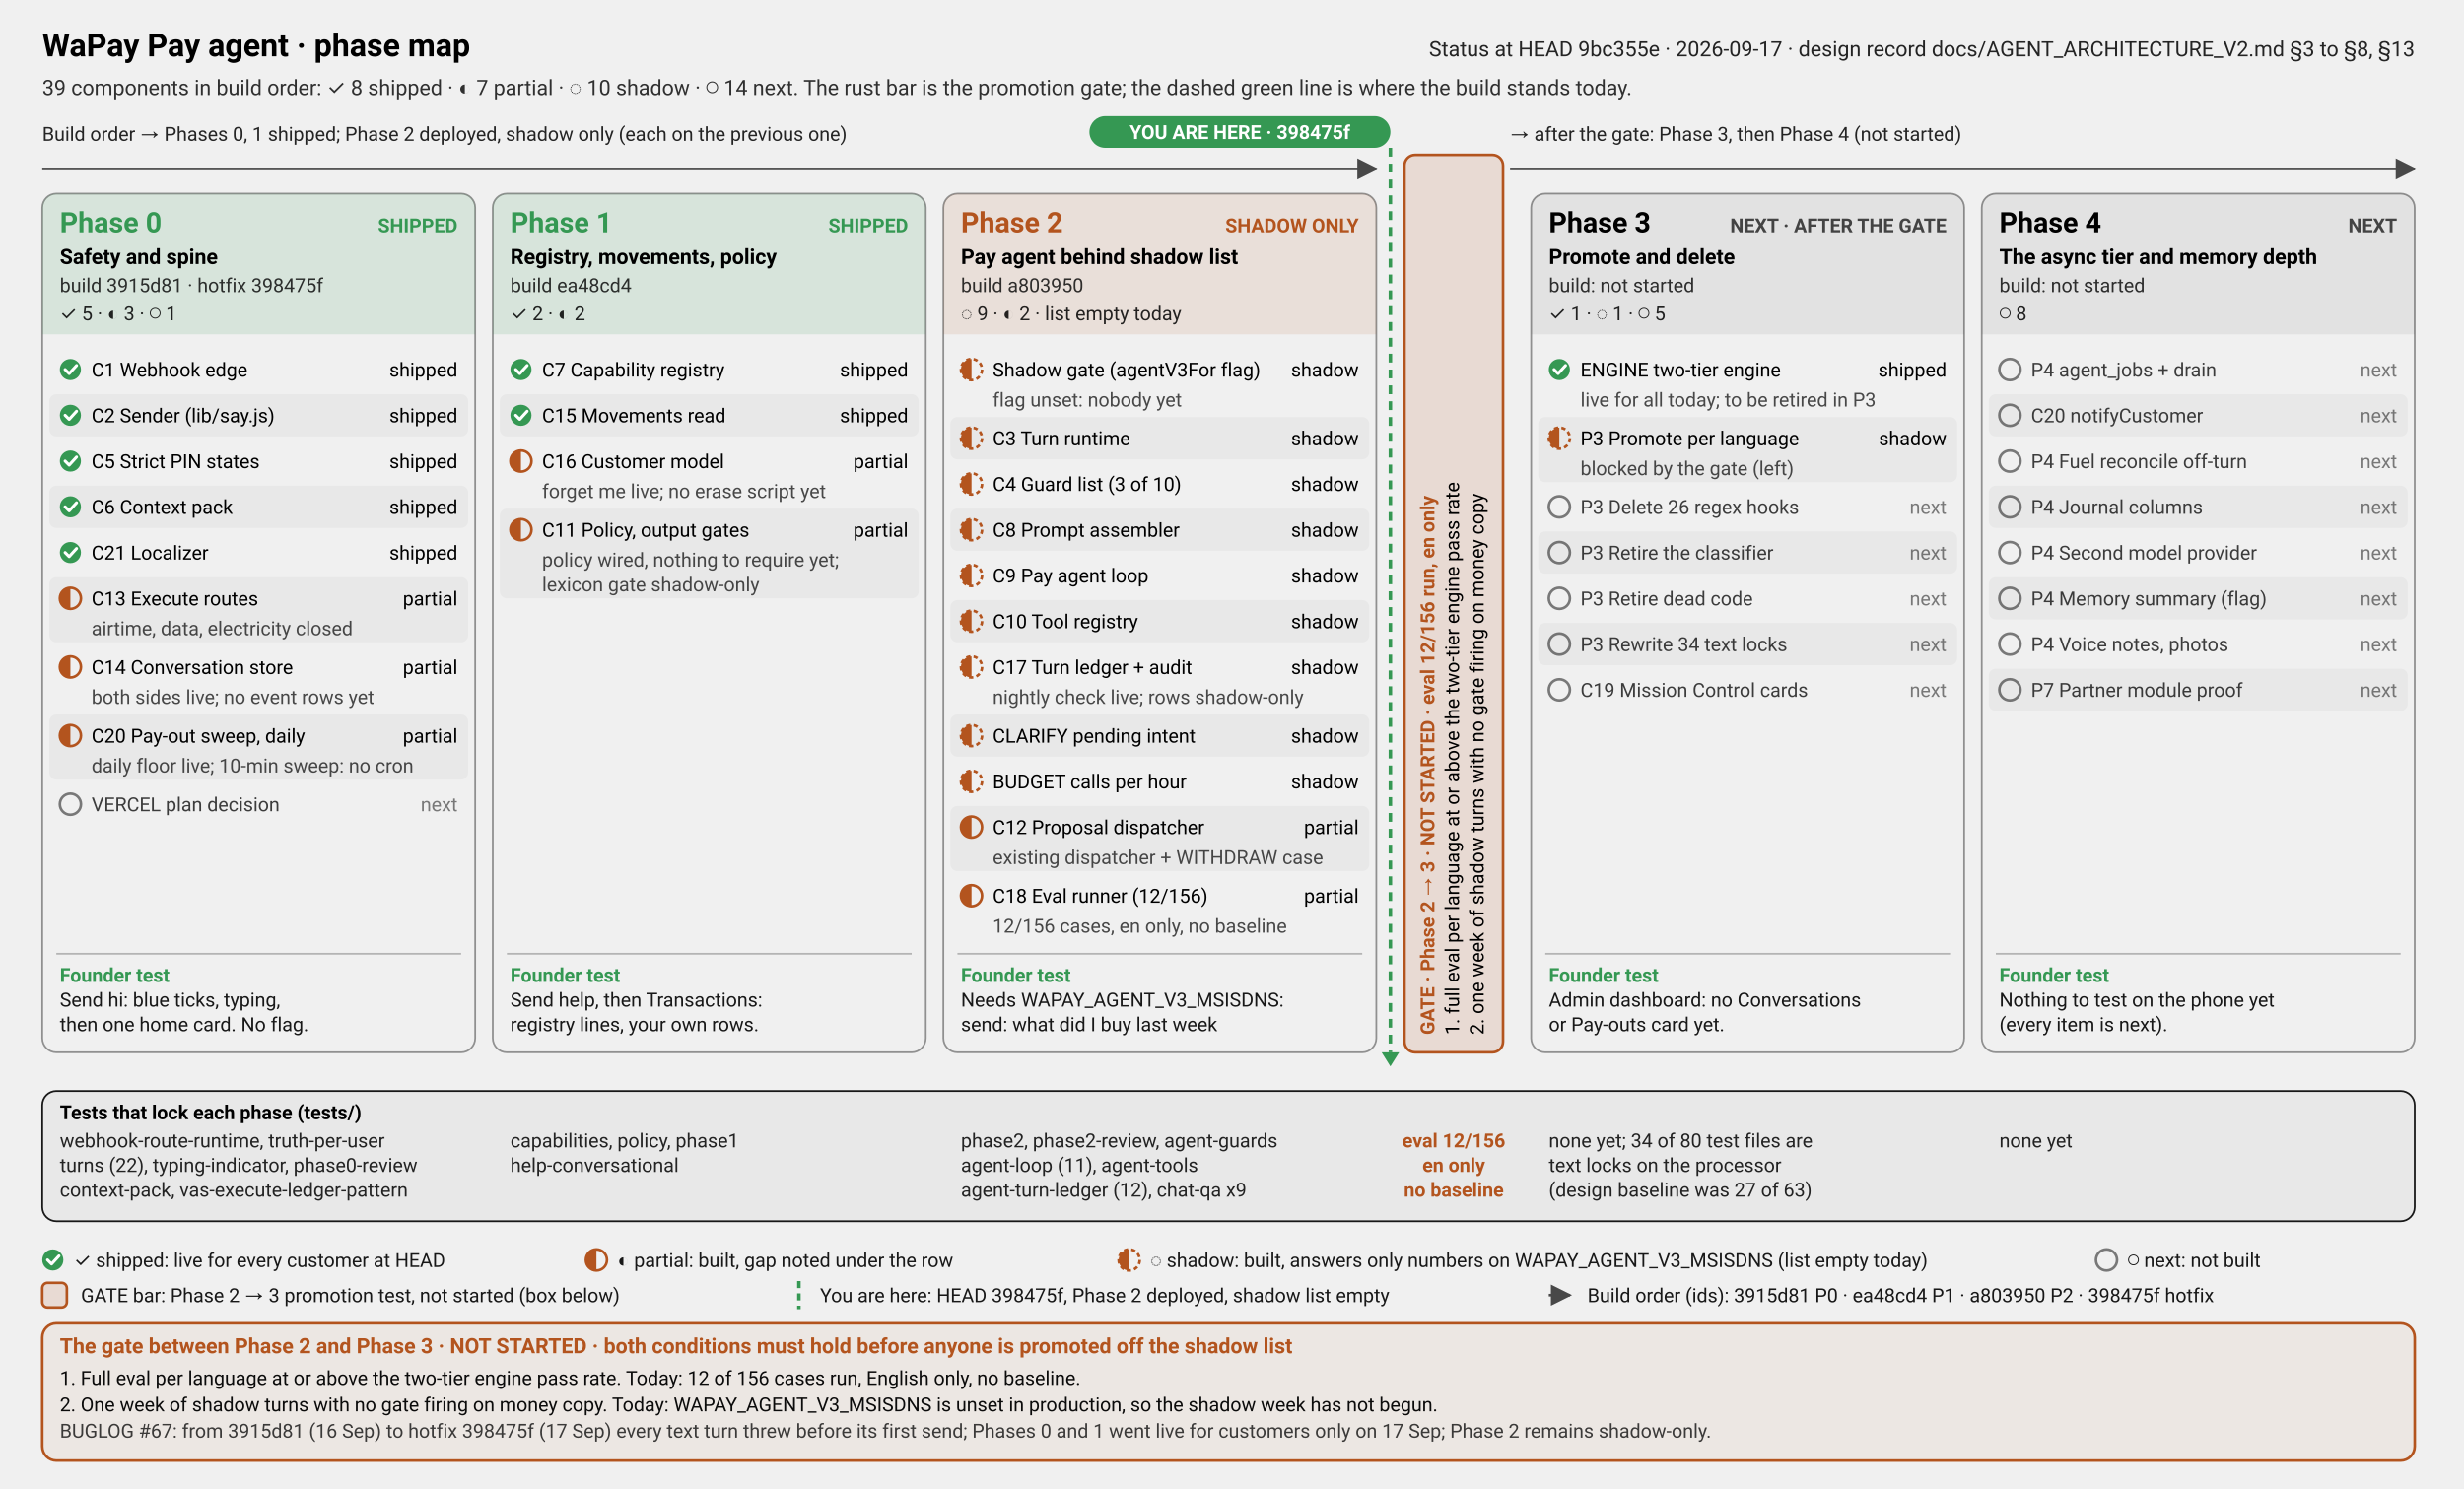
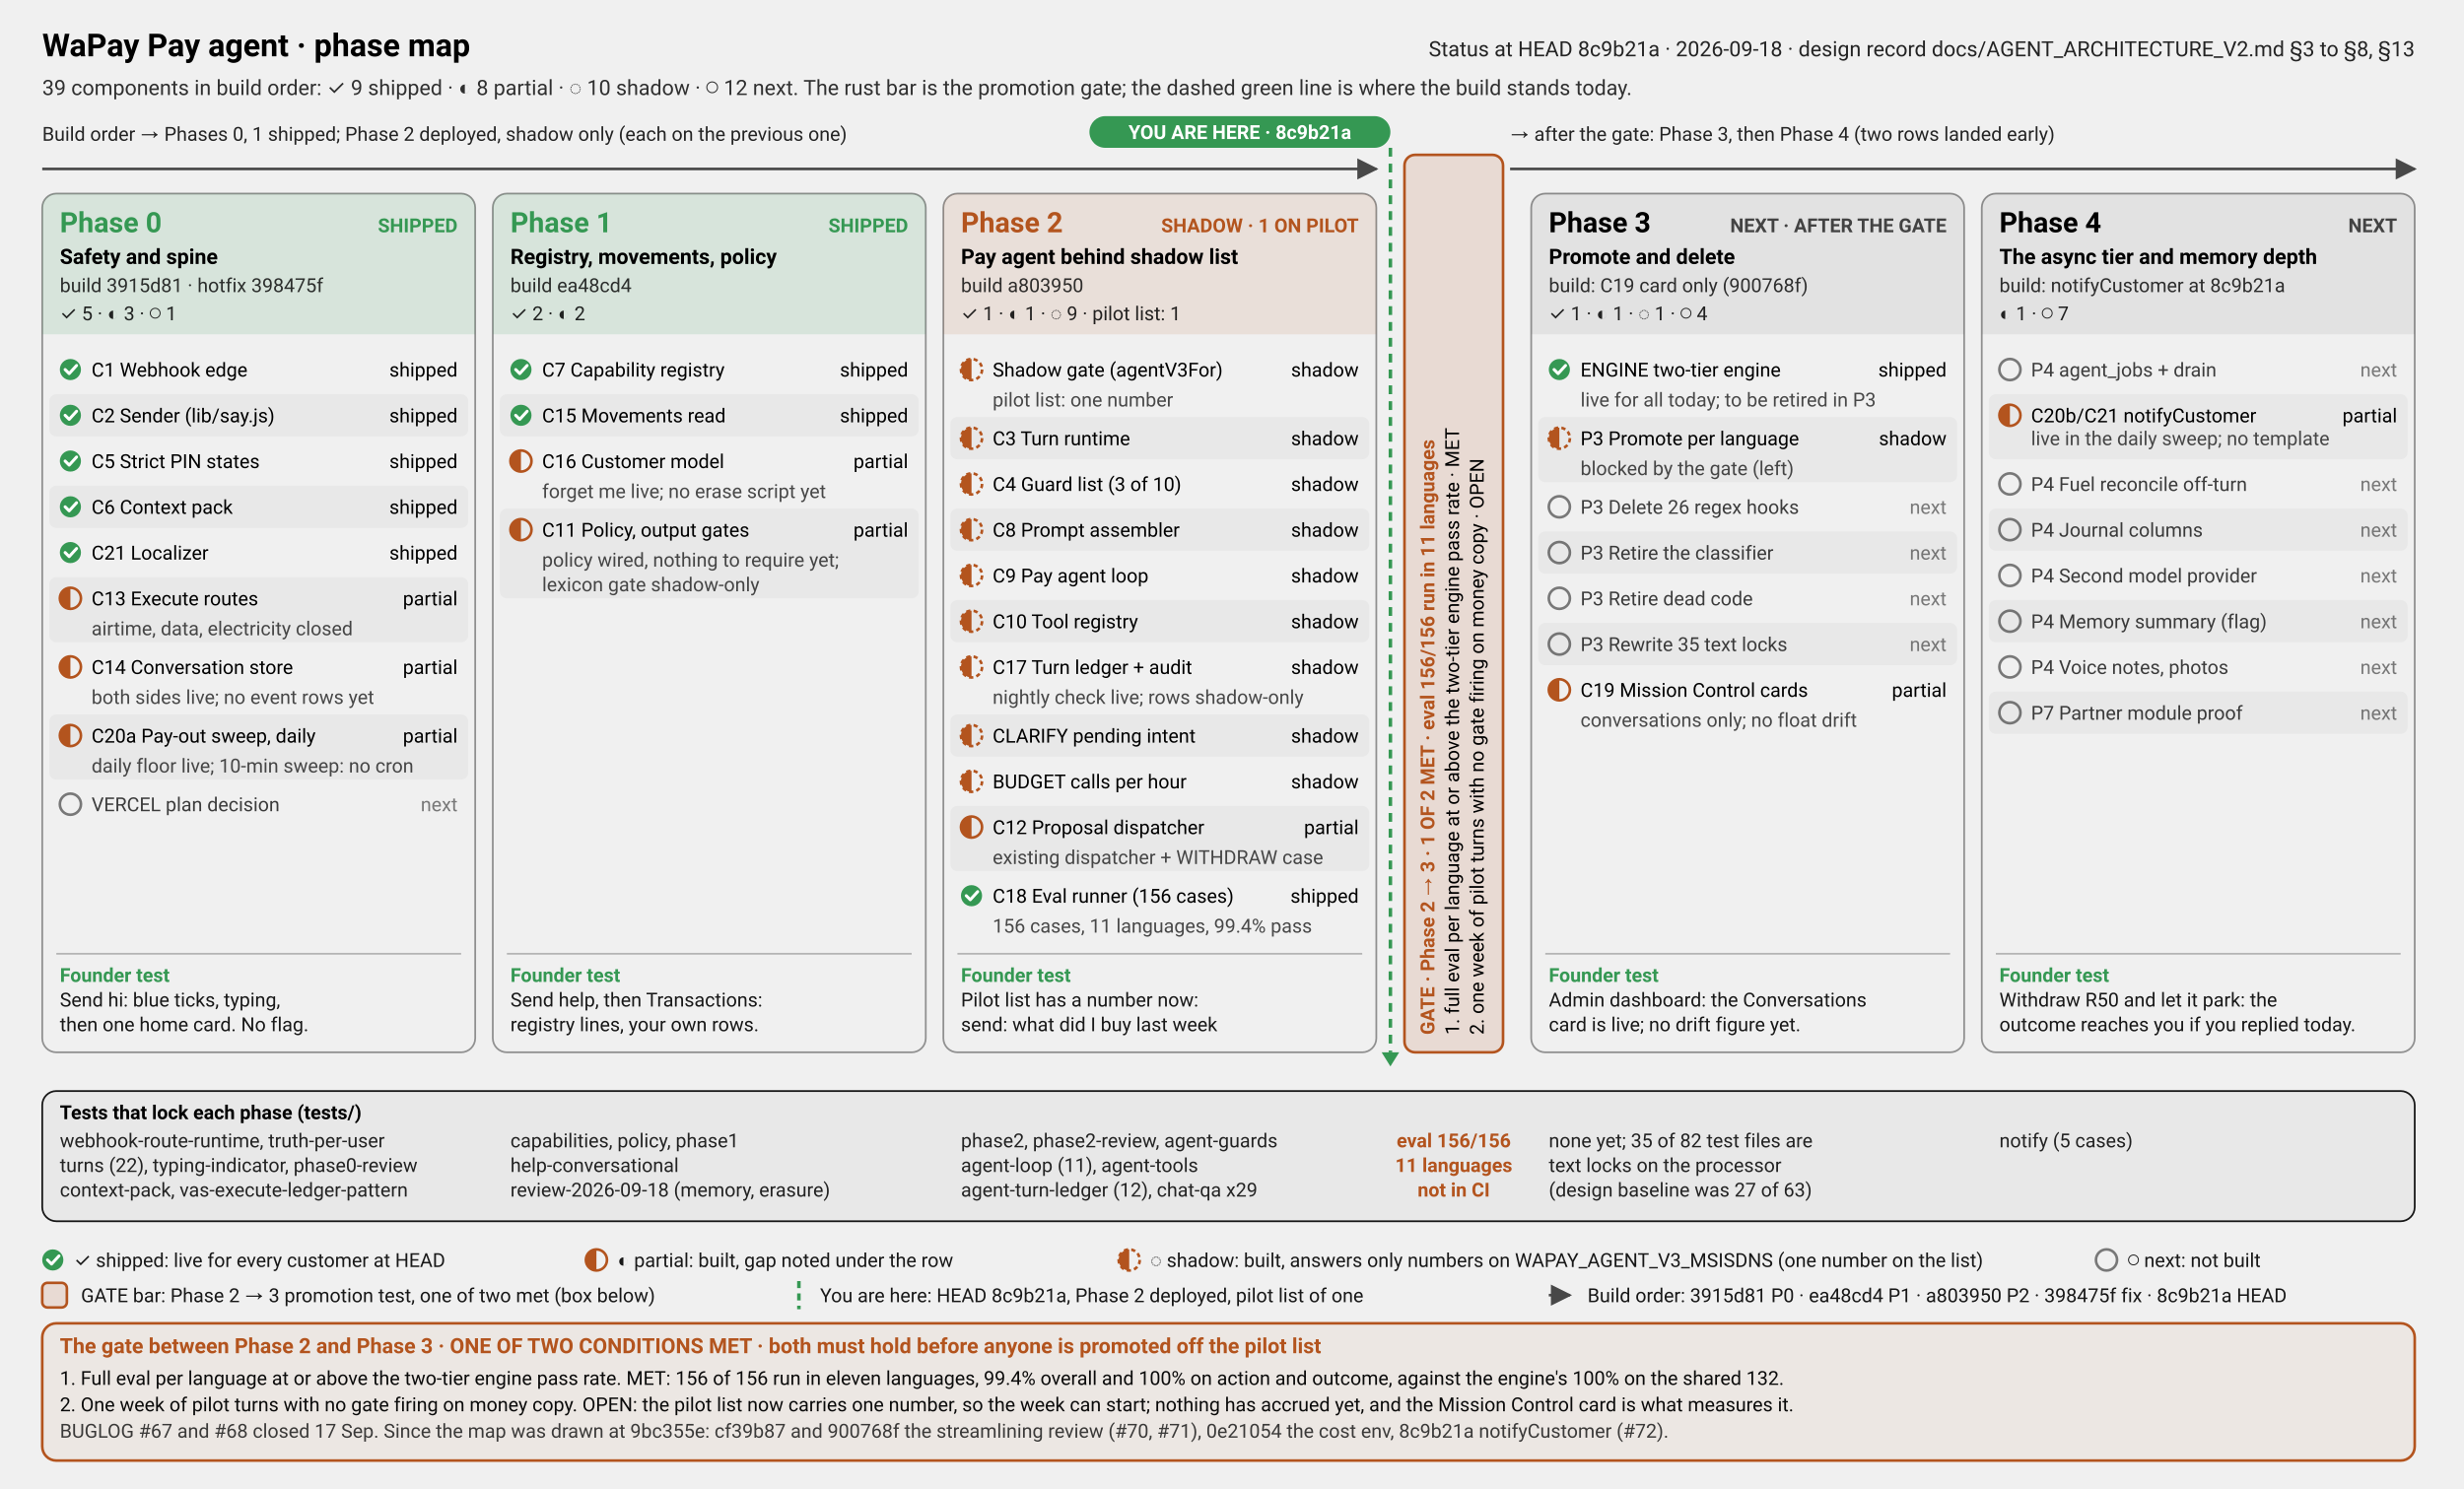
- <svg xmlns="http://www.w3.org/2000/svg" viewBox="0 0 1400 846" width="1400" height="846" role="img" aria-label="Phase map of the WaPay Pay agent build at HEAD 398475f on 2026-09-17. 39 components: 8 shipped, 7 partial, 10 shadow, 14 next. Phases 0 and 1 are shipped (builds 3915d81 and ea48cd4), Phase 2 (a803950) is deployed but answers only the empty shadow list, the promotion gate into Phase 3 has not started, and Phases 3 and 4 are next." font-family="system-ui, -apple-system, 'Segoe UI', Roboto, Helvetica, Arial, sans-serif" fill="currentColor" stroke="none">
+ <svg xmlns="http://www.w3.org/2000/svg" viewBox="0 0 1400 846" width="1400" height="846" role="img" aria-label="Phase map of the WaPay Pay agent build at HEAD 8c9b21a on 2026-09-18. 39 components: 9 shipped, 8 partial, 10 shadow, 12 next. Phases 0 and 1 are shipped (builds 3915d81 and ea48cd4), Phase 2 (a803950) is deployed behind a pilot list that now carries one number, the eval half of the promotion gate into Phase 3 is met and a week of clean turns is what remains, and most of Phases 3 and 4 is next." font-family="system-ui, -apple-system, 'Segoe UI', Roboto, Helvetica, Arial, sans-serif" fill="currentColor" stroke="none">
  <defs>
    <marker id="ah" viewBox="0 0 10 10" refX="9" refY="5" markerWidth="8" markerHeight="8" orient="auto-start-reverse">
      <path d="M0 0 L10 5 L0 10 z" fill="currentColor" />
    </marker>
  </defs>
  <text x="24" y="32" font-size="18" font-weight="600">WaPay Pay agent · phase map</text>
-   <text x="1372" y="32" font-size="12" text-anchor="end" opacity="0.85">Status at HEAD 9bc355e · 2026-09-17 · design record docs/AGENT_ARCHITECTURE_V2.md §3 to §8, §13</text>
-   <text x="24" y="54" font-size="12" opacity="0.8">39 components in build order: ✓ 8 shipped · ◐ 7 partial · ◌ 10 shadow · ○ 14 next. The rust bar is the promotion gate; the dashed green line is where the build stands today.</text>
+   <text x="1372" y="32" font-size="12" text-anchor="end" opacity="0.85">Status at HEAD 8c9b21a · 2026-09-18 · design record docs/AGENT_ARCHITECTURE_V2.md §3 to §8, §13</text>
+   <text x="24" y="54" font-size="12" opacity="0.8">39 components in build order: ✓ 9 shipped · ◐ 8 partial · ◌ 10 shadow · ○ 12 next. The rust bar is the promotion gate; the dashed green line is where the build stands today.</text>
  <line x1="24" y1="96" x2="782" y2="96" stroke="currentColor" stroke-width="1.5" opacity="0.7" marker-end="url(#ah)" />
  <text x="24" y="80" font-size="11" opacity="0.85">Build order → Phases 0, 1 shipped; Phase 2 deployed, shadow only (each on the previous one)</text>
  <line x1="858" y1="96" x2="1372" y2="96" stroke="currentColor" stroke-width="1.5" opacity="0.7" marker-end="url(#ah)" />
-   <text x="858" y="80" font-size="11" opacity="0.85">→ after the gate: Phase 3, then Phase 4 (not started)</text>
+   <text x="858" y="80" font-size="11" opacity="0.85">→ after the gate: Phase 3, then Phase 4 (two rows landed early)</text>
  <rect x="619" y="66" width="171" height="18" rx="9" fill="#359853" />
-   <text x="704.5" y="79" font-size="11" text-anchor="middle" font-weight="600" fill="#fff">YOU ARE HERE · 398475f</text>
+   <text x="704.5" y="79" font-size="11" text-anchor="middle" font-weight="600" fill="#fff">YOU ARE HERE · 8c9b21a</text>
  <line x1="790" y1="84" x2="790" y2="598" stroke="#359853" stroke-width="2" stroke-dasharray="5 4" />
  <path d="M785 598 l10 0 l-5 8 z" fill="#359853" />
  <rect x="798" y="88" width="56" height="510" rx="6" fill="#B3541E" fill-opacity="0.14" stroke="#B3541E" stroke-width="1.5" />
-   <text x="815" y="588" font-size="11" font-weight="600" fill="#B3541E" transform="rotate(-90 815 588)">GATE · Phase 2 → 3 · NOT STARTED · eval 12/156 run, en only</text>
-   <text x="829" y="588" font-size="11" transform="rotate(-90 829 588)">1. full eval per language at or above the two-tier engine pass rate</text>
-   <text x="843" y="588" font-size="11" transform="rotate(-90 843 588)">2. one week of shadow turns with no gate firing on money copy</text>
+   <text x="815" y="588" font-size="11" font-weight="600" fill="#B3541E" transform="rotate(-90 815 588)">GATE · Phase 2 → 3 · 1 OF 2 MET · eval 156/156 run in 11 languages</text>
+   <text x="829" y="588" font-size="11" transform="rotate(-90 829 588)">1. full eval per language at or above the two-tier engine pass rate · MET</text>
+   <text x="843" y="588" font-size="11" transform="rotate(-90 843 588)">2. one week of pilot turns with no gate firing on money copy · OPEN</text>
  <rect x="24" y="110" width="246" height="488" rx="8" fill="none" stroke="currentColor" stroke-width="1" opacity="0.4" />
  <path d="M32 110 h230 a8 8 0 0 1 8 8 v72 h-246 v-72 a8 8 0 0 1 8 -8 z" fill="#359853" fill-opacity="0.13" />
  <text x="34" y="132" font-size="16" font-weight="600" fill="#359853">Phase 0</text>
  <text x="260" y="132" font-size="11" text-anchor="end" font-weight="600" fill="#359853" opacity="1">SHIPPED</text>
  <text x="34" y="150" font-size="12" font-weight="600">Safety and spine</text>
  <text x="34" y="166" font-size="11" opacity="0.8">build 3915d81 · hotfix 398475f</text>
  <text x="34" y="182" font-size="11" opacity="0.85">✓ 5 · ◐ 3 · ○ 1</text>
  <circle cx="40" cy="210" r="6" fill="#359853" />
  <path d="M37 210 l2.3 2.3 l4.2 -4.6" fill="none" stroke="#fff" stroke-width="1.7" stroke-linecap="round" stroke-linejoin="round" />
  <text x="52" y="214" font-size="11" opacity="1">C1 Webhook edge</text>
  <text x="260" y="214" font-size="11" text-anchor="end" fill="currentColor" opacity="1">shipped</text>
  <rect x="28" y="224" width="238" height="24" rx="4" fill="currentColor" fill-opacity="0.035" />
  <circle cx="40" cy="236" r="6" fill="#359853" />
  <path d="M37 236 l2.3 2.3 l4.2 -4.6" fill="none" stroke="#fff" stroke-width="1.7" stroke-linecap="round" stroke-linejoin="round" />
  <text x="52" y="240" font-size="11" opacity="1">C2 Sender (lib/say.js)</text>
  <text x="260" y="240" font-size="11" text-anchor="end" fill="currentColor" opacity="1">shipped</text>
  <circle cx="40" cy="262" r="6" fill="#359853" />
  <path d="M37 262 l2.3 2.3 l4.2 -4.6" fill="none" stroke="#fff" stroke-width="1.7" stroke-linecap="round" stroke-linejoin="round" />
  <text x="52" y="266" font-size="11" opacity="1">C5 Strict PIN states</text>
  <text x="260" y="266" font-size="11" text-anchor="end" fill="currentColor" opacity="1">shipped</text>
  <rect x="28" y="276" width="238" height="24" rx="4" fill="currentColor" fill-opacity="0.035" />
  <circle cx="40" cy="288" r="6" fill="#359853" />
  <path d="M37 288 l2.3 2.3 l4.2 -4.6" fill="none" stroke="#fff" stroke-width="1.7" stroke-linecap="round" stroke-linejoin="round" />
  <text x="52" y="292" font-size="11" opacity="1">C6 Context pack</text>
  <text x="260" y="292" font-size="11" text-anchor="end" fill="currentColor" opacity="1">shipped</text>
  <circle cx="40" cy="314" r="6" fill="#359853" />
  <path d="M37 314 l2.3 2.3 l4.2 -4.6" fill="none" stroke="#fff" stroke-width="1.7" stroke-linecap="round" stroke-linejoin="round" />
  <text x="52" y="318" font-size="11" opacity="1">C21 Localizer</text>
  <text x="260" y="318" font-size="11" text-anchor="end" fill="currentColor" opacity="1">shipped</text>
  <rect x="28" y="328" width="238" height="37" rx="4" fill="currentColor" fill-opacity="0.035" />
  <circle cx="40" cy="340" r="6" fill="none" stroke="#B3541E" stroke-width="1.5" />
  <path d="M40 334 A6 6 0 0 0 40 346 Z" fill="#B3541E" />
  <text x="52" y="344" font-size="11" opacity="1">C13 Execute routes</text>
  <text x="260" y="344" font-size="11" text-anchor="end" fill="currentColor" opacity="1">partial</text>
  <text x="52" y="361" font-size="11" opacity="0.7">airtime, data, electricity closed</text>
  <circle cx="40" cy="379" r="6" fill="none" stroke="#B3541E" stroke-width="1.5" />
  <path d="M40 373 A6 6 0 0 0 40 385 Z" fill="#B3541E" />
  <text x="52" y="383" font-size="11" opacity="1">C14 Conversation store</text>
  <text x="260" y="383" font-size="11" text-anchor="end" fill="currentColor" opacity="1">partial</text>
  <text x="52" y="400" font-size="11" opacity="0.7">both sides live; no event rows yet</text>
  <rect x="28" y="406" width="238" height="37" rx="4" fill="currentColor" fill-opacity="0.035" />
  <circle cx="40" cy="418" r="6" fill="none" stroke="#B3541E" stroke-width="1.5" />
  <path d="M40 412 A6 6 0 0 0 40 424 Z" fill="#B3541E" />
-   <text x="52" y="422" font-size="11" opacity="1">C20 Pay-out sweep, daily</text>
+   <text x="52" y="422" font-size="11" opacity="1">C20a Pay-out sweep, daily</text>
  <text x="260" y="422" font-size="11" text-anchor="end" fill="currentColor" opacity="1">partial</text>
  <text x="52" y="439" font-size="11" opacity="0.7">daily floor live; 10-min sweep: no cron</text>
  <circle cx="40" cy="457" r="6" fill="none" stroke="currentColor" stroke-width="1.5" opacity="0.5" />
  <text x="52" y="461" font-size="11" opacity="0.75">VERCEL plan decision</text>
  <text x="260" y="461" font-size="11" text-anchor="end" fill="currentColor" opacity="0.5">next</text>
  <line x1="32" y1="542" x2="262" y2="542" stroke="currentColor" stroke-width="1" opacity="0.25" />
  <text x="34" y="558" font-size="11" font-weight="600" fill="#359853">Founder test</text>
  <text x="34" y="572" font-size="11" opacity="0.9">Send hi: blue ticks, typing,</text>
  <text x="34" y="586" font-size="11" opacity="0.9">then one home card. No flag.</text>
  <rect x="280" y="110" width="246" height="488" rx="8" fill="none" stroke="currentColor" stroke-width="1" opacity="0.4" />
  <path d="M288 110 h230 a8 8 0 0 1 8 8 v72 h-246 v-72 a8 8 0 0 1 8 -8 z" fill="#359853" fill-opacity="0.13" />
  <text x="290" y="132" font-size="16" font-weight="600" fill="#359853">Phase 1</text>
  <text x="516" y="132" font-size="11" text-anchor="end" font-weight="600" fill="#359853" opacity="1">SHIPPED</text>
  <text x="290" y="150" font-size="12" font-weight="600">Registry, movements, policy</text>
  <text x="290" y="166" font-size="11" opacity="0.8">build ea48cd4</text>
  <text x="290" y="182" font-size="11" opacity="0.85">✓ 2 · ◐ 2</text>
  <circle cx="296" cy="210" r="6" fill="#359853" />
  <path d="M293 210 l2.3 2.3 l4.2 -4.6" fill="none" stroke="#fff" stroke-width="1.7" stroke-linecap="round" stroke-linejoin="round" />
  <text x="308" y="214" font-size="11" opacity="1">C7 Capability registry</text>
  <text x="516" y="214" font-size="11" text-anchor="end" fill="currentColor" opacity="1">shipped</text>
  <rect x="284" y="224" width="238" height="24" rx="4" fill="currentColor" fill-opacity="0.035" />
  <circle cx="296" cy="236" r="6" fill="#359853" />
  <path d="M293 236 l2.3 2.3 l4.2 -4.6" fill="none" stroke="#fff" stroke-width="1.7" stroke-linecap="round" stroke-linejoin="round" />
  <text x="308" y="240" font-size="11" opacity="1">C15 Movements read</text>
  <text x="516" y="240" font-size="11" text-anchor="end" fill="currentColor" opacity="1">shipped</text>
  <circle cx="296" cy="262" r="6" fill="none" stroke="#B3541E" stroke-width="1.5" />
  <path d="M296 256 A6 6 0 0 0 296 268 Z" fill="#B3541E" />
  <text x="308" y="266" font-size="11" opacity="1">C16 Customer model</text>
  <text x="516" y="266" font-size="11" text-anchor="end" fill="currentColor" opacity="1">partial</text>
  <text x="308" y="283" font-size="11" opacity="0.7">forget me live; no erase script yet</text>
  <rect x="284" y="289" width="238" height="51" rx="4" fill="currentColor" fill-opacity="0.035" />
  <circle cx="296" cy="301" r="6" fill="none" stroke="#B3541E" stroke-width="1.5" />
  <path d="M296 295 A6 6 0 0 0 296 307 Z" fill="#B3541E" />
  <text x="308" y="305" font-size="11" opacity="1">C11 Policy, output gates</text>
  <text x="516" y="305" font-size="11" text-anchor="end" fill="currentColor" opacity="1">partial</text>
  <text x="308" y="322" font-size="11" opacity="0.7">policy wired, nothing to require yet;</text>
  <text x="308" y="336" font-size="11" opacity="0.7">lexicon gate shadow-only</text>
  <line x1="288" y1="542" x2="518" y2="542" stroke="currentColor" stroke-width="1" opacity="0.25" />
  <text x="290" y="558" font-size="11" font-weight="600" fill="#359853">Founder test</text>
  <text x="290" y="572" font-size="11" opacity="0.9">Send help, then Transactions:</text>
  <text x="290" y="586" font-size="11" opacity="0.9">registry lines, your own rows.</text>
  <rect x="536" y="110" width="246" height="488" rx="8" fill="none" stroke="currentColor" stroke-width="1" opacity="0.4" />
  <path d="M544 110 h230 a8 8 0 0 1 8 8 v72 h-246 v-72 a8 8 0 0 1 8 -8 z" fill="#B3541E" fill-opacity="0.11" />
  <text x="546" y="132" font-size="16" font-weight="600" fill="#B3541E">Phase 2</text>
-   <text x="772" y="132" font-size="11" text-anchor="end" font-weight="600" fill="#B3541E" opacity="1">SHADOW ONLY</text>
+   <text x="772" y="132" font-size="11" text-anchor="end" font-weight="600" fill="#B3541E" opacity="1">SHADOW · 1 ON PILOT</text>
  <text x="546" y="150" font-size="12" font-weight="600">Pay agent behind shadow list</text>
  <text x="546" y="166" font-size="11" opacity="0.8">build a803950</text>
-   <text x="546" y="182" font-size="11" opacity="0.85">◌ 9 · ◐ 2 · list empty today</text>
+   <text x="546" y="182" font-size="11" opacity="0.85">✓ 1 · ◐ 1 · ◌ 9 · pilot list: 1</text>
  <circle cx="552" cy="210" r="6" fill="none" stroke="#B3541E" stroke-width="1.5" stroke-dasharray="2.4 1.8" />
  <path d="M552 204 A6 6 0 0 0 552 216 Z" fill="#B3541E" />
-   <text x="564" y="214" font-size="11" opacity="1">Shadow gate (agentV3For flag)</text>
+   <text x="564" y="214" font-size="11" opacity="1">Shadow gate (agentV3For)</text>
  <text x="772" y="214" font-size="11" text-anchor="end" fill="currentColor" opacity="1">shadow</text>
-   <text x="564" y="231" font-size="11" opacity="0.7">flag unset: nobody yet</text>
+   <text x="564" y="231" font-size="11" opacity="0.7">pilot list: one number</text>
  <rect x="540" y="237" width="238" height="24" rx="4" fill="currentColor" fill-opacity="0.035" />
  <circle cx="552" cy="249" r="6" fill="none" stroke="#B3541E" stroke-width="1.5" stroke-dasharray="2.4 1.8" />
  <path d="M552 243 A6 6 0 0 0 552 255 Z" fill="#B3541E" />
  <text x="564" y="253" font-size="11" opacity="1">C3 Turn runtime</text>
  <text x="772" y="253" font-size="11" text-anchor="end" fill="currentColor" opacity="1">shadow</text>
  <circle cx="552" cy="275" r="6" fill="none" stroke="#B3541E" stroke-width="1.5" stroke-dasharray="2.4 1.8" />
  <path d="M552 269 A6 6 0 0 0 552 281 Z" fill="#B3541E" />
  <text x="564" y="279" font-size="11" opacity="1">C4 Guard list (3 of 10)</text>
  <text x="772" y="279" font-size="11" text-anchor="end" fill="currentColor" opacity="1">shadow</text>
  <rect x="540" y="289" width="238" height="24" rx="4" fill="currentColor" fill-opacity="0.035" />
  <circle cx="552" cy="301" r="6" fill="none" stroke="#B3541E" stroke-width="1.5" stroke-dasharray="2.4 1.8" />
  <path d="M552 295 A6 6 0 0 0 552 307 Z" fill="#B3541E" />
  <text x="564" y="305" font-size="11" opacity="1">C8 Prompt assembler</text>
  <text x="772" y="305" font-size="11" text-anchor="end" fill="currentColor" opacity="1">shadow</text>
  <circle cx="552" cy="327" r="6" fill="none" stroke="#B3541E" stroke-width="1.5" stroke-dasharray="2.4 1.8" />
  <path d="M552 321 A6 6 0 0 0 552 333 Z" fill="#B3541E" />
  <text x="564" y="331" font-size="11" opacity="1">C9 Pay agent loop</text>
  <text x="772" y="331" font-size="11" text-anchor="end" fill="currentColor" opacity="1">shadow</text>
  <rect x="540" y="341" width="238" height="24" rx="4" fill="currentColor" fill-opacity="0.035" />
  <circle cx="552" cy="353" r="6" fill="none" stroke="#B3541E" stroke-width="1.5" stroke-dasharray="2.4 1.8" />
  <path d="M552 347 A6 6 0 0 0 552 359 Z" fill="#B3541E" />
  <text x="564" y="357" font-size="11" opacity="1">C10 Tool registry</text>
  <text x="772" y="357" font-size="11" text-anchor="end" fill="currentColor" opacity="1">shadow</text>
  <circle cx="552" cy="379" r="6" fill="none" stroke="#B3541E" stroke-width="1.5" stroke-dasharray="2.4 1.8" />
  <path d="M552 373 A6 6 0 0 0 552 385 Z" fill="#B3541E" />
  <text x="564" y="383" font-size="11" opacity="1">C17 Turn ledger + audit</text>
  <text x="772" y="383" font-size="11" text-anchor="end" fill="currentColor" opacity="1">shadow</text>
  <text x="564" y="400" font-size="11" opacity="0.7">nightly check live; rows shadow-only</text>
  <rect x="540" y="406" width="238" height="24" rx="4" fill="currentColor" fill-opacity="0.035" />
  <circle cx="552" cy="418" r="6" fill="none" stroke="#B3541E" stroke-width="1.5" stroke-dasharray="2.4 1.8" />
  <path d="M552 412 A6 6 0 0 0 552 424 Z" fill="#B3541E" />
  <text x="564" y="422" font-size="11" opacity="1">CLARIFY pending intent</text>
  <text x="772" y="422" font-size="11" text-anchor="end" fill="currentColor" opacity="1">shadow</text>
  <circle cx="552" cy="444" r="6" fill="none" stroke="#B3541E" stroke-width="1.5" stroke-dasharray="2.4 1.8" />
  <path d="M552 438 A6 6 0 0 0 552 450 Z" fill="#B3541E" />
  <text x="564" y="448" font-size="11" opacity="1">BUDGET calls per hour</text>
  <text x="772" y="448" font-size="11" text-anchor="end" fill="currentColor" opacity="1">shadow</text>
  <rect x="540" y="458" width="238" height="37" rx="4" fill="currentColor" fill-opacity="0.035" />
  <circle cx="552" cy="470" r="6" fill="none" stroke="#B3541E" stroke-width="1.5" />
  <path d="M552 464 A6 6 0 0 0 552 476 Z" fill="#B3541E" />
  <text x="564" y="474" font-size="11" opacity="1">C12 Proposal dispatcher</text>
  <text x="772" y="474" font-size="11" text-anchor="end" fill="currentColor" opacity="1">partial</text>
  <text x="564" y="491" font-size="11" opacity="0.7">existing dispatcher + WITHDRAW case</text>
-   <circle cx="552" cy="509" r="6" fill="none" stroke="#B3541E" stroke-width="1.5" />
-   <path d="M552 503 A6 6 0 0 0 552 515 Z" fill="#B3541E" />
-   <text x="564" y="513" font-size="11" opacity="1">C18 Eval runner (12/156)</text>
-   <text x="772" y="513" font-size="11" text-anchor="end" fill="currentColor" opacity="1">partial</text>
-   <text x="564" y="530" font-size="11" opacity="0.7">12/156 cases, en only, no baseline</text>
+   <circle cx="552" cy="509" r="6" fill="#359853" />
+   <path d="M549 509 l2.3 2.3 l4.2 -4.6" fill="none" stroke="#fff" stroke-width="1.7" stroke-linecap="round" stroke-linejoin="round" />
+   <text x="564" y="513" font-size="11" opacity="1">C18 Eval runner (156 cases)</text>
+   <text x="772" y="513" font-size="11" text-anchor="end" fill="currentColor" opacity="1">shipped</text>
+   <text x="564" y="530" font-size="11" opacity="0.7">156 cases, 11 languages, 99.4% pass</text>
  <line x1="544" y1="542" x2="774" y2="542" stroke="currentColor" stroke-width="1" opacity="0.25" />
  <text x="546" y="558" font-size="11" font-weight="600" fill="#359853">Founder test</text>
-   <text x="546" y="572" font-size="11" opacity="0.9">Needs WAPAY_AGENT_V3_MSISDNS:</text>
+   <text x="546" y="572" font-size="11" opacity="0.9">Pilot list has a number now:</text>
  <text x="546" y="586" font-size="11" opacity="0.9">send: what did I buy last week</text>
  <rect x="870" y="110" width="246" height="488" rx="8" fill="none" stroke="currentColor" stroke-width="1" opacity="0.4" />
  <path d="M878 110 h230 a8 8 0 0 1 8 8 v72 h-246 v-72 a8 8 0 0 1 8 -8 z" fill="currentColor" fill-opacity="0.06" />
  <text x="880" y="132" font-size="16" font-weight="600">Phase 3</text>
  <text x="1106" y="132" font-size="11" text-anchor="end" font-weight="600" opacity="0.7">NEXT · AFTER THE GATE</text>
  <text x="880" y="150" font-size="12" font-weight="600">Promote and delete</text>
-   <text x="880" y="166" font-size="11" opacity="0.8">build: not started</text>
-   <text x="880" y="182" font-size="11" opacity="0.85">✓ 1 · ◌ 1 · ○ 5</text>
+   <text x="880" y="166" font-size="11" opacity="0.8">build: C19 card only (900768f)</text>
+   <text x="880" y="182" font-size="11" opacity="0.85">✓ 1 · ◐ 1 · ◌ 1 · ○ 4</text>
  <circle cx="886" cy="210" r="6" fill="#359853" />
  <path d="M883 210 l2.3 2.3 l4.2 -4.6" fill="none" stroke="#fff" stroke-width="1.7" stroke-linecap="round" stroke-linejoin="round" />
  <text x="898" y="214" font-size="11" opacity="1">ENGINE two-tier engine</text>
  <text x="1106" y="214" font-size="11" text-anchor="end" fill="currentColor" opacity="1">shipped</text>
  <text x="898" y="231" font-size="11" opacity="0.7">live for all today; to be retired in P3</text>
  <rect x="874" y="237" width="238" height="37" rx="4" fill="currentColor" fill-opacity="0.035" />
  <circle cx="886" cy="249" r="6" fill="none" stroke="#B3541E" stroke-width="1.5" stroke-dasharray="2.4 1.8" />
  <path d="M886 243 A6 6 0 0 0 886 255 Z" fill="#B3541E" />
  <text x="898" y="253" font-size="11" opacity="1">P3 Promote per language</text>
  <text x="1106" y="253" font-size="11" text-anchor="end" fill="currentColor" opacity="1">shadow</text>
  <text x="898" y="270" font-size="11" opacity="0.7">blocked by the gate (left)</text>
  <circle cx="886" cy="288" r="6" fill="none" stroke="currentColor" stroke-width="1.5" opacity="0.5" />
  <text x="898" y="292" font-size="11" opacity="0.75">P3 Delete 26 regex hooks</text>
  <text x="1106" y="292" font-size="11" text-anchor="end" fill="currentColor" opacity="0.5">next</text>
  <rect x="874" y="302" width="238" height="24" rx="4" fill="currentColor" fill-opacity="0.035" />
  <circle cx="886" cy="314" r="6" fill="none" stroke="currentColor" stroke-width="1.5" opacity="0.5" />
  <text x="898" y="318" font-size="11" opacity="0.75">P3 Retire the classifier</text>
  <text x="1106" y="318" font-size="11" text-anchor="end" fill="currentColor" opacity="0.5">next</text>
  <circle cx="886" cy="340" r="6" fill="none" stroke="currentColor" stroke-width="1.5" opacity="0.5" />
  <text x="898" y="344" font-size="11" opacity="0.75">P3 Retire dead code</text>
  <text x="1106" y="344" font-size="11" text-anchor="end" fill="currentColor" opacity="0.5">next</text>
  <rect x="874" y="354" width="238" height="24" rx="4" fill="currentColor" fill-opacity="0.035" />
  <circle cx="886" cy="366" r="6" fill="none" stroke="currentColor" stroke-width="1.5" opacity="0.5" />
-   <text x="898" y="370" font-size="11" opacity="0.75">P3 Rewrite 34 text locks</text>
+   <text x="898" y="370" font-size="11" opacity="0.75">P3 Rewrite 35 text locks</text>
  <text x="1106" y="370" font-size="11" text-anchor="end" fill="currentColor" opacity="0.5">next</text>
-   <circle cx="886" cy="392" r="6" fill="none" stroke="currentColor" stroke-width="1.5" opacity="0.5" />
-   <text x="898" y="396" font-size="11" opacity="0.75">C19 Mission Control cards</text>
-   <text x="1106" y="396" font-size="11" text-anchor="end" fill="currentColor" opacity="0.5">next</text>
+   <circle cx="886" cy="392" r="6" fill="none" stroke="#B3541E" stroke-width="1.5" />
+   <path d="M886 386 A6 6 0 0 0 886 398 Z" fill="#B3541E" />
+   <text x="898" y="396" font-size="11" opacity="1">C19 Mission Control cards</text>
+   <text x="1106" y="396" font-size="11" text-anchor="end" fill="currentColor" opacity="1">partial</text>
+   <text x="898" y="413" font-size="11" opacity="0.7">conversations only; no float drift</text>
  <line x1="878" y1="542" x2="1108" y2="542" stroke="currentColor" stroke-width="1" opacity="0.25" />
  <text x="880" y="558" font-size="11" font-weight="600" fill="#359853">Founder test</text>
-   <text x="880" y="572" font-size="11" opacity="0.9">Admin dashboard: no Conversations</text>
-   <text x="880" y="586" font-size="11" opacity="0.9">or Pay-outs card yet.</text>
+   <text x="880" y="572" font-size="11" opacity="0.9">Admin dashboard: the Conversations</text>
+   <text x="880" y="586" font-size="11" opacity="0.9">card is live; no drift figure yet.</text>
  <rect x="1126" y="110" width="246" height="488" rx="8" fill="none" stroke="currentColor" stroke-width="1" opacity="0.4" />
  <path d="M1134 110 h230 a8 8 0 0 1 8 8 v72 h-246 v-72 a8 8 0 0 1 8 -8 z" fill="currentColor" fill-opacity="0.06" />
  <text x="1136" y="132" font-size="16" font-weight="600">Phase 4</text>
  <text x="1362" y="132" font-size="11" text-anchor="end" font-weight="600" opacity="0.7">NEXT</text>
  <text x="1136" y="150" font-size="12" font-weight="600">The async tier and memory depth</text>
-   <text x="1136" y="166" font-size="11" opacity="0.8">build: not started</text>
-   <text x="1136" y="182" font-size="11" opacity="0.85">○ 8</text>
+   <text x="1136" y="166" font-size="11" opacity="0.8">build: notifyCustomer at 8c9b21a</text>
+   <text x="1136" y="182" font-size="11" opacity="0.85">◐ 1 · ○ 7</text>
  <circle cx="1142" cy="210" r="6" fill="none" stroke="currentColor" stroke-width="1.5" opacity="0.5" />
  <text x="1154" y="214" font-size="11" opacity="0.75">P4 agent_jobs + drain</text>
  <text x="1362" y="214" font-size="11" text-anchor="end" fill="currentColor" opacity="0.5">next</text>
-   <rect x="1130" y="224" width="238" height="24" rx="4" fill="currentColor" fill-opacity="0.035" />
-   <circle cx="1142" cy="236" r="6" fill="none" stroke="currentColor" stroke-width="1.5" opacity="0.5" />
-   <text x="1154" y="240" font-size="11" opacity="0.75">C20 notifyCustomer</text>
-   <text x="1362" y="240" font-size="11" text-anchor="end" fill="currentColor" opacity="0.5">next</text>
-   <circle cx="1142" cy="262" r="6" fill="none" stroke="currentColor" stroke-width="1.5" opacity="0.5" />
-   <text x="1154" y="266" font-size="11" opacity="0.75">P4 Fuel reconcile off-turn</text>
-   <text x="1362" y="266" font-size="11" text-anchor="end" fill="currentColor" opacity="0.5">next</text>
-   <rect x="1130" y="276" width="238" height="24" rx="4" fill="currentColor" fill-opacity="0.035" />
-   <circle cx="1142" cy="288" r="6" fill="none" stroke="currentColor" stroke-width="1.5" opacity="0.5" />
-   <text x="1154" y="292" font-size="11" opacity="0.75">P4 Journal columns</text>
-   <text x="1362" y="292" font-size="11" text-anchor="end" fill="currentColor" opacity="0.5">next</text>
-   <circle cx="1142" cy="314" r="6" fill="none" stroke="currentColor" stroke-width="1.5" opacity="0.5" />
-   <text x="1154" y="318" font-size="11" opacity="0.75">P4 Second model provider</text>
-   <text x="1362" y="318" font-size="11" text-anchor="end" fill="currentColor" opacity="0.5">next</text>
-   <rect x="1130" y="328" width="238" height="24" rx="4" fill="currentColor" fill-opacity="0.035" />
-   <circle cx="1142" cy="340" r="6" fill="none" stroke="currentColor" stroke-width="1.5" opacity="0.5" />
-   <text x="1154" y="344" font-size="11" opacity="0.75">P4 Memory summary (flag)</text>
-   <text x="1362" y="344" font-size="11" text-anchor="end" fill="currentColor" opacity="0.5">next</text>
-   <circle cx="1142" cy="366" r="6" fill="none" stroke="currentColor" stroke-width="1.5" opacity="0.5" />
-   <text x="1154" y="370" font-size="11" opacity="0.75">P4 Voice notes, photos</text>
-   <text x="1362" y="370" font-size="11" text-anchor="end" fill="currentColor" opacity="0.5">next</text>
-   <rect x="1130" y="380" width="238" height="24" rx="4" fill="currentColor" fill-opacity="0.035" />
-   <circle cx="1142" cy="392" r="6" fill="none" stroke="currentColor" stroke-width="1.5" opacity="0.5" />
-   <text x="1154" y="396" font-size="11" opacity="0.75">P7 Partner module proof</text>
-   <text x="1362" y="396" font-size="11" text-anchor="end" fill="currentColor" opacity="0.5">next</text>
+   <rect x="1130" y="224" width="238" height="37" rx="4" fill="currentColor" fill-opacity="0.035" />
+   <circle cx="1142" cy="236" r="6" fill="none" stroke="#B3541E" stroke-width="1.5" />
+   <path d="M1142 230 A6 6 0 0 0 1142 242 Z" fill="#B3541E" />
+   <text x="1154" y="240" font-size="11" opacity="1">C20b/C21 notifyCustomer</text>
+   <text x="1362" y="240" font-size="11" text-anchor="end" fill="currentColor" opacity="1">partial</text>
+   <text x="1154" y="253" font-size="11" opacity="0.7">live in the daily sweep; no template</text>
+   <circle cx="1142" cy="275" r="6" fill="none" stroke="currentColor" stroke-width="1.5" opacity="0.5" />
+   <text x="1154" y="279" font-size="11" opacity="0.75">P4 Fuel reconcile off-turn</text>
+   <text x="1362" y="279" font-size="11" text-anchor="end" fill="currentColor" opacity="0.5">next</text>
+   <rect x="1130" y="289" width="238" height="24" rx="4" fill="currentColor" fill-opacity="0.035" />
+   <circle cx="1142" cy="301" r="6" fill="none" stroke="currentColor" stroke-width="1.5" opacity="0.5" />
+   <text x="1154" y="305" font-size="11" opacity="0.75">P4 Journal columns</text>
+   <text x="1362" y="305" font-size="11" text-anchor="end" fill="currentColor" opacity="0.5">next</text>
+   <circle cx="1142" cy="327" r="6" fill="none" stroke="currentColor" stroke-width="1.5" opacity="0.5" />
+   <text x="1154" y="331" font-size="11" opacity="0.75">P4 Second model provider</text>
+   <text x="1362" y="331" font-size="11" text-anchor="end" fill="currentColor" opacity="0.5">next</text>
+   <rect x="1130" y="341" width="238" height="24" rx="4" fill="currentColor" fill-opacity="0.035" />
+   <circle cx="1142" cy="353" r="6" fill="none" stroke="currentColor" stroke-width="1.5" opacity="0.5" />
+   <text x="1154" y="357" font-size="11" opacity="0.75">P4 Memory summary (flag)</text>
+   <text x="1362" y="357" font-size="11" text-anchor="end" fill="currentColor" opacity="0.5">next</text>
+   <circle cx="1142" cy="379" r="6" fill="none" stroke="currentColor" stroke-width="1.5" opacity="0.5" />
+   <text x="1154" y="383" font-size="11" opacity="0.75">P4 Voice notes, photos</text>
+   <text x="1362" y="383" font-size="11" text-anchor="end" fill="currentColor" opacity="0.5">next</text>
+   <rect x="1130" y="393" width="238" height="24" rx="4" fill="currentColor" fill-opacity="0.035" />
+   <circle cx="1142" cy="405" r="6" fill="none" stroke="currentColor" stroke-width="1.5" opacity="0.5" />
+   <text x="1154" y="409" font-size="11" opacity="0.75">P7 Partner module proof</text>
+   <text x="1362" y="409" font-size="11" text-anchor="end" fill="currentColor" opacity="0.5">next</text>
  <line x1="1134" y1="542" x2="1364" y2="542" stroke="currentColor" stroke-width="1" opacity="0.25" />
  <text x="1136" y="558" font-size="11" font-weight="600" fill="#359853">Founder test</text>
-   <text x="1136" y="572" font-size="11" opacity="0.9">Nothing to test on the phone yet</text>
-   <text x="1136" y="586" font-size="11" opacity="0.9">(every item is next).</text>
+   <text x="1136" y="572" font-size="11" opacity="0.9">Withdraw R50 and let it park: the</text>
+   <text x="1136" y="586" font-size="11" opacity="0.9">outcome reaches you if you replied today.</text>
  <rect x="24" y="620" width="1348" height="74" rx="8" fill="currentColor" fill-opacity="0.04" stroke="currentColor" stroke-width="1" opacity="0.9" />
  <text x="34" y="636" font-size="11" font-weight="600">Tests that lock each phase (tests/)</text>
  <text x="34" y="652" font-size="11" opacity="0.85">webhook-route-runtime, truth-per-user</text>
  <text x="34" y="666" font-size="11" opacity="0.85">turns (22), typing-indicator, phase0-review</text>
  <text x="34" y="680" font-size="11" opacity="0.85">context-pack, vas-execute-ledger-pattern</text>
  <text x="290" y="652" font-size="11" opacity="0.85">capabilities, policy, phase1</text>
  <text x="290" y="666" font-size="11" opacity="0.85">help-conversational</text>
+   <text x="290" y="680" font-size="11" opacity="0.85">review-2026-09-18 (memory, erasure)</text>
  <text x="546" y="652" font-size="11" opacity="0.85">phase2, phase2-review, agent-guards</text>
  <text x="546" y="666" font-size="11" opacity="0.85">agent-loop (11), agent-tools</text>
-   <text x="546" y="680" font-size="11" opacity="0.85">agent-turn-ledger (12), chat-qa x9</text>
-   <text x="880" y="652" font-size="11" opacity="0.85">none yet; 34 of 80 test files are</text>
+   <text x="546" y="680" font-size="11" opacity="0.85">agent-turn-ledger (12), chat-qa x29</text>
+   <text x="880" y="652" font-size="11" opacity="0.85">none yet; 35 of 82 test files are</text>
  <text x="880" y="666" font-size="11" opacity="0.85">text locks on the processor</text>
  <text x="880" y="680" font-size="11" opacity="0.85">(design baseline was 27 of 63)</text>
-   <text x="1136" y="652" font-size="11" opacity="0.85">none yet</text>
-   <text x="826" y="652" font-size="11" text-anchor="middle" font-weight="600" fill="#B3541E">eval 12/156</text>
-   <text x="826" y="666" font-size="11" text-anchor="middle" font-weight="600" fill="#B3541E">en only</text>
-   <text x="826" y="680" font-size="11" text-anchor="middle" font-weight="600" fill="#B3541E">no baseline</text>
+   <text x="1136" y="652" font-size="11" opacity="0.85">notify (5 cases)</text>
+   <text x="826" y="652" font-size="11" text-anchor="middle" font-weight="600" fill="#B3541E">eval 156/156</text>
+   <text x="826" y="666" font-size="11" text-anchor="middle" font-weight="600" fill="#B3541E">11 languages</text>
+   <text x="826" y="680" font-size="11" text-anchor="middle" font-weight="600" fill="#B3541E">not in CI</text>
  <circle cx="30" cy="716" r="6" fill="#359853" />
  <path d="M27 716 l2.3 2.3 l4.2 -4.6" fill="none" stroke="#fff" stroke-width="1.7" stroke-linecap="round" stroke-linejoin="round" />
  <text x="42" y="720" font-size="11" opacity="0.9">✓ shipped: live for every customer at HEAD</text>
  <circle cx="338.88" cy="716" r="6" fill="none" stroke="#B3541E" stroke-width="1.5" />
  <path d="M338.88 710 A6 6 0 0 0 338.88 722 Z" fill="#B3541E" />
  <text x="350.88" y="720" font-size="11" opacity="0.9">◐ partial: built, gap noted under the row</text>
  <circle cx="641.6" cy="716" r="6" fill="none" stroke="#B3541E" stroke-width="1.5" stroke-dasharray="2.4 1.8" />
  <path d="M641.6 710 A6 6 0 0 0 641.6 722 Z" fill="#B3541E" />
-   <text x="653.6" y="720" font-size="11" opacity="0.9">◌ shadow: built, answers only numbers on WAPAY_AGENT_V3_MSISDNS (list empty today)</text>
+   <text x="653.6" y="720" font-size="11" opacity="0.9">◌ shadow: built, answers only numbers on WAPAY_AGENT_V3_MSISDNS (one number on the list)</text>
  <circle cx="1196.88" cy="716" r="6" fill="none" stroke="currentColor" stroke-width="1.5" opacity="0.5" />
  <text x="1208.88" y="720" font-size="11" opacity="0.9">○ next: not built</text>
  <rect x="24" y="729" width="14" height="14" rx="3" fill="#B3541E" fill-opacity="0.14" stroke="#B3541E" stroke-width="1.5" />
-   <text x="46" y="740" font-size="11" opacity="0.9">GATE bar: Phase 2 → 3 promotion test, not started (box below)</text>
+   <text x="46" y="740" font-size="11" opacity="0.9">GATE bar: Phase 2 → 3 promotion test, one of two met (box below)</text>
  <line x1="453.92" y1="728" x2="453.92" y2="744" stroke="#359853" stroke-width="2" stroke-dasharray="4 3" />
-   <text x="465.92" y="740" font-size="11" opacity="0.9">You are here: HEAD 398475f, Phase 2 deployed, shadow list empty</text>
+   <text x="465.92" y="740" font-size="11" opacity="0.9">You are here: HEAD 8c9b21a, Phase 2 deployed, pilot list of one</text>
  <path d="M880 736 h12" stroke="currentColor" stroke-width="1.5" opacity="0.7" marker-end="url(#ah)" />
-   <text x="902" y="740" font-size="11" opacity="0.9">Build order (ids): 3915d81 P0 · ea48cd4 P1 · a803950 P2 · 398475f hotfix</text>
+   <text x="902" y="740" font-size="11" opacity="0.9">Build order: 3915d81 P0 · ea48cd4 P1 · a803950 P2 · 398475f fix · 8c9b21a HEAD</text>
  <rect x="24" y="752" width="1348" height="78" rx="8" fill="#B3541E" fill-opacity="0.06" stroke="#B3541E" stroke-width="1.5" />
-   <text x="34" y="769" font-size="12" font-weight="600" fill="#B3541E">The gate between Phase 2 and Phase 3 · NOT STARTED · both conditions must hold before anyone is promoted off the shadow list</text>
-   <text x="34" y="787" font-size="11" opacity="0.95">1. Full eval per language at or above the two-tier engine pass rate.   Today: 12 of 156 cases run, English only, no baseline.</text>
-   <text x="34" y="802" font-size="11" opacity="0.95">2. One week of shadow turns with no gate firing on money copy.   Today: WAPAY_AGENT_V3_MSISDNS is unset in production, so the shadow week has not begun.</text>
-   <text x="34" y="817" font-size="11" opacity="0.75">BUGLOG #67: from 3915d81 (16 Sep) to hotfix 398475f (17 Sep) every text turn threw before its first send; Phases 0 and 1 went live for customers only on 17 Sep; Phase 2 remains shadow-only.</text>
+   <text x="34" y="769" font-size="12" font-weight="600" fill="#B3541E">The gate between Phase 2 and Phase 3 · ONE OF TWO CONDITIONS MET · both must hold before anyone is promoted off the pilot list</text>
+   <text x="34" y="787" font-size="11" opacity="0.95">1. Full eval per language at or above the two-tier engine pass rate.   MET: 156 of 156 run in eleven languages, 99.4% overall and 100% on action and outcome, against the engine's 100% on the shared 132.</text>
+   <text x="34" y="802" font-size="11" opacity="0.95">2. One week of pilot turns with no gate firing on money copy.   OPEN: the pilot list now carries one number, so the week can start; nothing has accrued yet, and the Mission Control card is what measures it.</text>
+   <text x="34" y="817" font-size="11" opacity="0.75">BUGLOG #67 and #68 closed 17 Sep. Since the map was drawn at 9bc355e: cf39b87 and 900768f the streamlining review (#70, #71), 0e21054 the cost env, 8c9b21a notifyCustomer (#72).</text>
</svg>
